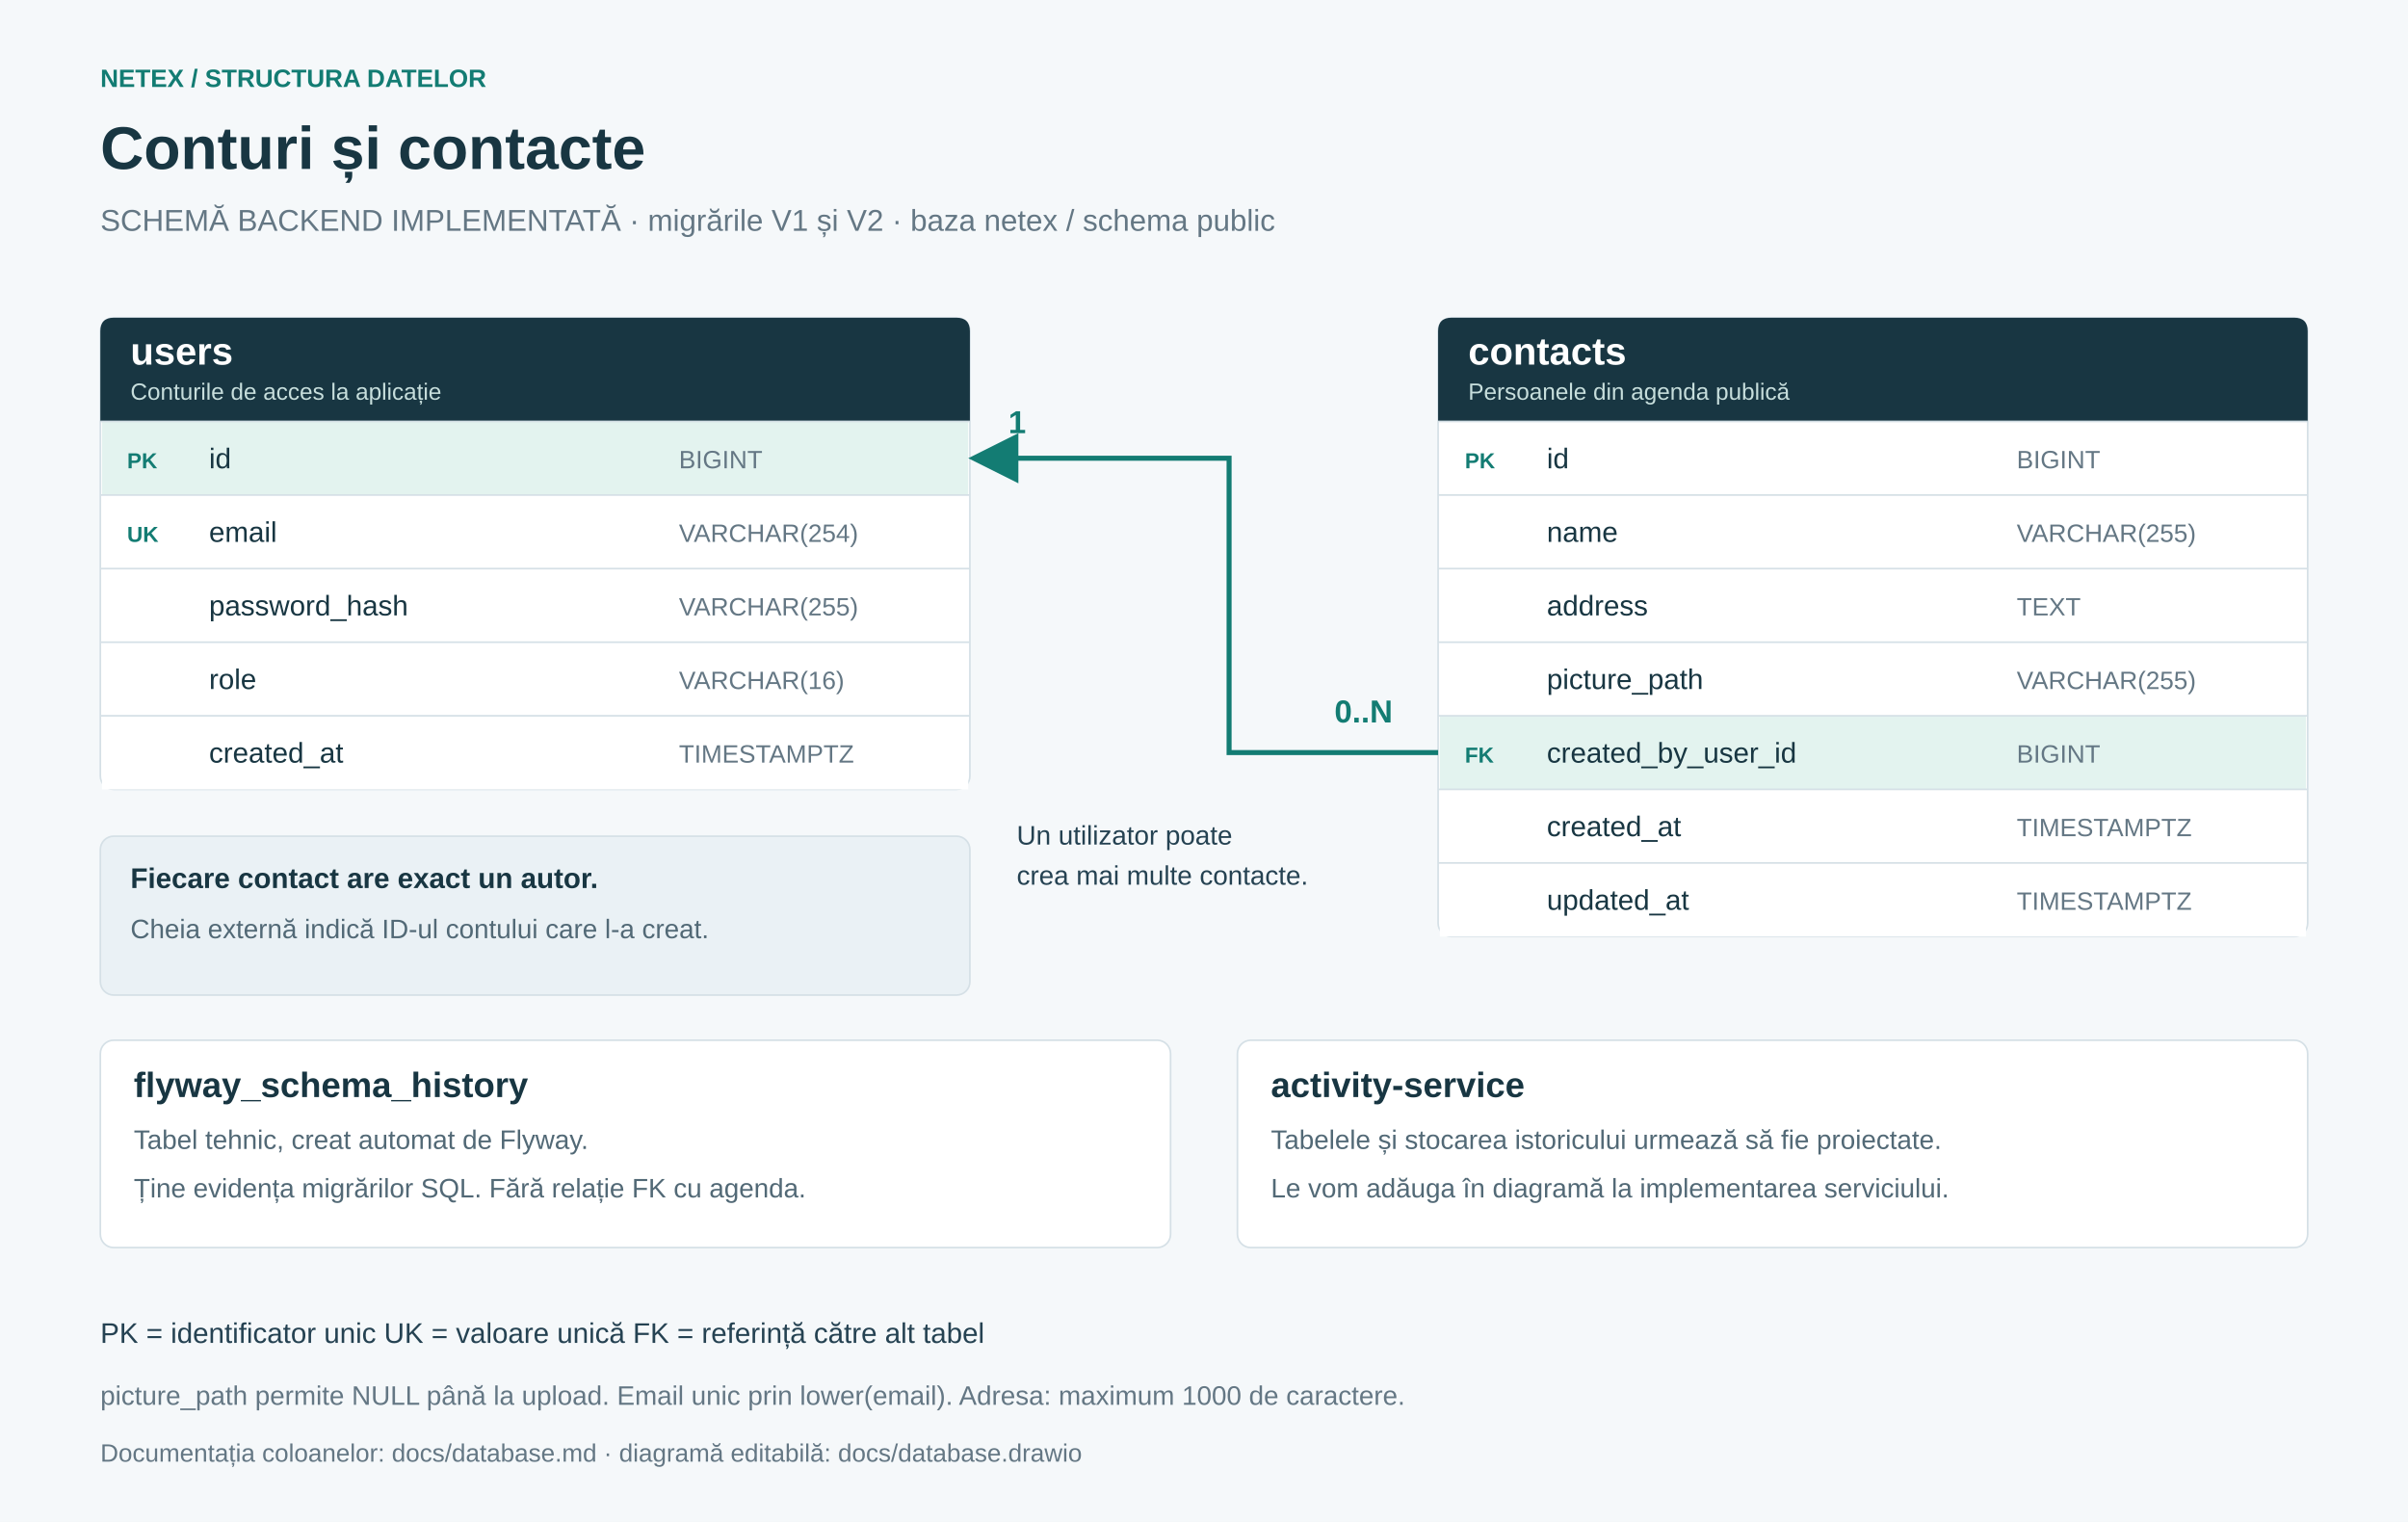
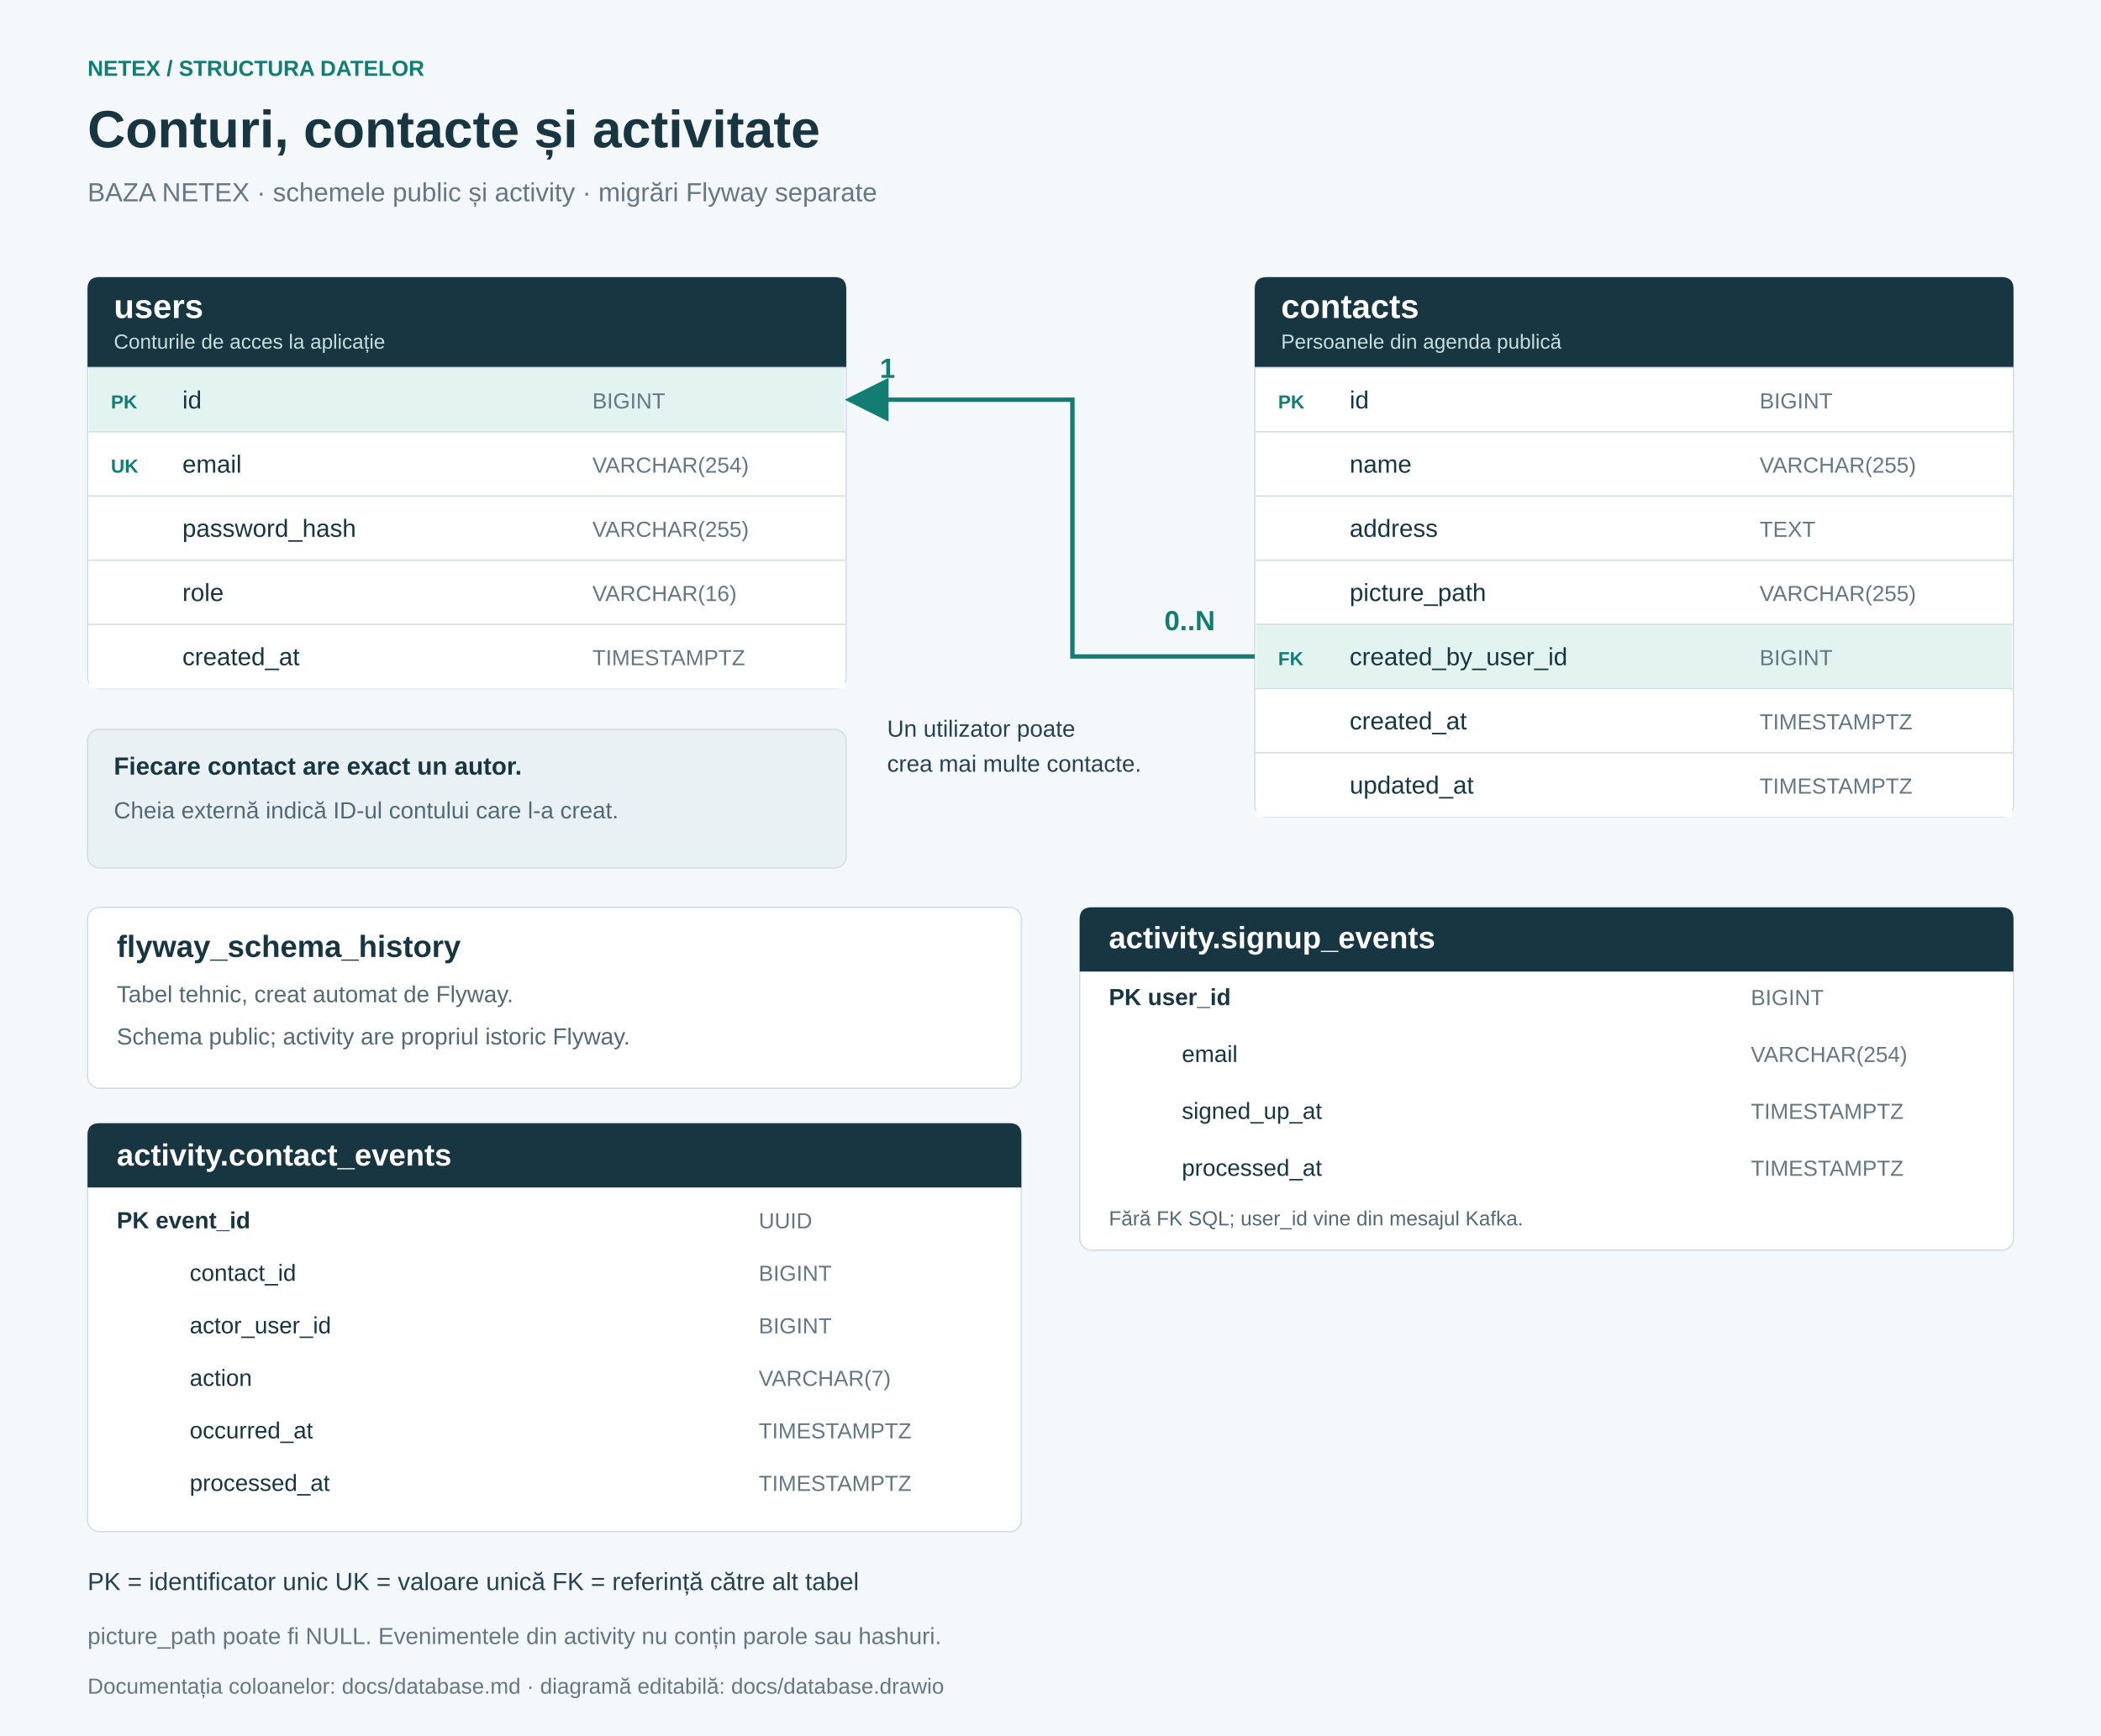
- <svg xmlns="http://www.w3.org/2000/svg" width="1440" height="910" viewBox="0 0 1440 910" role="img" aria-labelledby="title desc">
+ <svg xmlns="http://www.w3.org/2000/svg" width="1440" height="1190" viewBox="0 0 1440 1190" role="img" aria-labelledby="title desc">
  <defs>
    <marker id="arrow" markerWidth="10" markerHeight="10" refX="8" refY="5" orient="auto">
      <path d="M0 0 L10 5 L0 10 Z" fill="#137c73" />
    </marker>
  </defs>
-   <rect width="1440" height="910" fill="#f5f8fa" />
+   <rect width="1440" height="1190" fill="#f5f8fa" />
  <g font-family="Arial, sans-serif">
    <text x="60" y="52" font-size="15" fill="#137c73" font-weight="bold">NETEX / STRUCTURA DATELOR</text>
-     <text x="60" y="101" font-size="36" fill="#183642" font-weight="bold">Conturi și contacte</text>
-     <text x="60" y="138" font-size="18" fill="#647784" font-weight="normal">SCHEMĂ BACKEND IMPLEMENTATĂ · migrările V1 și V2 · baza netex / schema public</text>
+     <text x="60" y="101" font-size="36" fill="#183642" font-weight="bold">Conturi, contacte și activitate</text>
+     <text x="60" y="138" font-size="18" fill="#647784" font-weight="normal">BAZA NETEX · schemele public și activity · migrări Flyway separate</text>
    <rect x="60" y="190" width="520" height="282" rx="8" fill="#ffffff" stroke="#d5e0e6" />
    <path d="M68 190 H572 Q580 190 580 198 V252 H60 V198 Q60 190 68 190" fill="#183642" />
    <text x="78" y="218" font-size="23" fill="#ffffff" font-weight="bold">users</text>
    <text x="78" y="239" font-size="14" fill="#c7dedc" font-weight="normal">Conturile de acces la aplicație</text>
    <rect x="61" y="252" width="518" height="44" fill="#e3f3ef" />
    <line x1="60" y1="252" x2="580" y2="252" stroke="#d5e0e6" />
    <text x="76" y="280" font-size="13" fill="#137c73" font-weight="bold">PK</text>
    <text x="125" y="280" font-size="17" fill="#183642" font-weight="normal">id</text>
    <text x="406" y="280" font-size="15" fill="#647784" font-weight="normal">BIGINT</text>
    <rect x="61" y="296" width="518" height="44" fill="#ffffff" />
    <line x1="60" y1="296" x2="580" y2="296" stroke="#d5e0e6" />
    <text x="76" y="324" font-size="13" fill="#137c73" font-weight="bold">UK</text>
    <text x="125" y="324" font-size="17" fill="#183642" font-weight="normal">email</text>
    <text x="406" y="324" font-size="15" fill="#647784" font-weight="normal">VARCHAR(254)</text>
    <rect x="61" y="340" width="518" height="44" fill="#ffffff" />
    <line x1="60" y1="340" x2="580" y2="340" stroke="#d5e0e6" />
    <text x="125" y="368" font-size="17" fill="#183642" font-weight="normal">password_hash</text>
    <text x="406" y="368" font-size="15" fill="#647784" font-weight="normal">VARCHAR(255)</text>
    <rect x="61" y="384" width="518" height="44" fill="#ffffff" />
    <line x1="60" y1="384" x2="580" y2="384" stroke="#d5e0e6" />
    <text x="125" y="412" font-size="17" fill="#183642" font-weight="normal">role</text>
    <text x="406" y="412" font-size="15" fill="#647784" font-weight="normal">VARCHAR(16)</text>
    <rect x="61" y="428" width="518" height="44" fill="#ffffff" />
    <line x1="60" y1="428" x2="580" y2="428" stroke="#d5e0e6" />
    <text x="125" y="456" font-size="17" fill="#183642" font-weight="normal">created_at</text>
    <text x="406" y="456" font-size="15" fill="#647784" font-weight="normal">TIMESTAMPTZ</text>
    <rect x="860" y="190" width="520" height="370" rx="8" fill="#ffffff" stroke="#d5e0e6" />
    <path d="M868 190 H1372 Q1380 190 1380 198 V252 H860 V198 Q860 190 868 190" fill="#183642" />
    <text x="878" y="218" font-size="23" fill="#ffffff" font-weight="bold">contacts</text>
    <text x="878" y="239" font-size="14" fill="#c7dedc" font-weight="normal">Persoanele din agenda publică</text>
    <rect x="861" y="252" width="518" height="44" fill="#ffffff" />
    <line x1="860" y1="252" x2="1380" y2="252" stroke="#d5e0e6" />
    <text x="876" y="280" font-size="13" fill="#137c73" font-weight="bold">PK</text>
    <text x="925" y="280" font-size="17" fill="#183642" font-weight="normal">id</text>
    <text x="1206" y="280" font-size="15" fill="#647784" font-weight="normal">BIGINT</text>
    <rect x="861" y="296" width="518" height="44" fill="#ffffff" />
    <line x1="860" y1="296" x2="1380" y2="296" stroke="#d5e0e6" />
    <text x="925" y="324" font-size="17" fill="#183642" font-weight="normal">name</text>
    <text x="1206" y="324" font-size="15" fill="#647784" font-weight="normal">VARCHAR(255)</text>
    <rect x="861" y="340" width="518" height="44" fill="#ffffff" />
    <line x1="860" y1="340" x2="1380" y2="340" stroke="#d5e0e6" />
    <text x="925" y="368" font-size="17" fill="#183642" font-weight="normal">address</text>
    <text x="1206" y="368" font-size="15" fill="#647784" font-weight="normal">TEXT</text>
    <rect x="861" y="384" width="518" height="44" fill="#ffffff" />
    <line x1="860" y1="384" x2="1380" y2="384" stroke="#d5e0e6" />
    <text x="925" y="412" font-size="17" fill="#183642" font-weight="normal">picture_path</text>
    <text x="1206" y="412" font-size="15" fill="#647784" font-weight="normal">VARCHAR(255)</text>
    <rect x="861" y="428" width="518" height="44" fill="#e3f3ef" />
    <line x1="860" y1="428" x2="1380" y2="428" stroke="#d5e0e6" />
    <text x="876" y="456" font-size="13" fill="#137c73" font-weight="bold">FK</text>
    <text x="925" y="456" font-size="17" fill="#183642" font-weight="normal">created_by_user_id</text>
    <text x="1206" y="456" font-size="15" fill="#647784" font-weight="normal">BIGINT</text>
    <rect x="861" y="472" width="518" height="44" fill="#ffffff" />
    <line x1="860" y1="472" x2="1380" y2="472" stroke="#d5e0e6" />
    <text x="925" y="500" font-size="17" fill="#183642" font-weight="normal">created_at</text>
    <text x="1206" y="500" font-size="15" fill="#647784" font-weight="normal">TIMESTAMPTZ</text>
    <rect x="861" y="516" width="518" height="44" fill="#ffffff" />
    <line x1="860" y1="516" x2="1380" y2="516" stroke="#d5e0e6" />
    <text x="925" y="544" font-size="17" fill="#183642" font-weight="normal">updated_at</text>
    <text x="1206" y="544" font-size="15" fill="#647784" font-weight="normal">TIMESTAMPTZ</text>
    <path d="M860 450 H735 V274 H585" stroke="#137c73" stroke-width="3" fill="none" marker-end="url(#arrow)" />
    <text x="603" y="259" font-size="19" fill="#137c73" font-weight="bold">1</text>
    <text x="798" y="432" font-size="19" fill="#137c73" font-weight="bold">0..N</text>
    <text x="608" y="505" font-size="16" fill="#254252" font-weight="normal">Un utilizator poate</text>
    <text x="608" y="529" font-size="16" fill="#254252" font-weight="normal">crea mai multe contacte.</text>
    <rect x="60" y="500" width="520" height="95" rx="8" fill="#eaf1f5" stroke="#d5e0e6" />
    <text x="78" y="531" font-size="17" fill="#183642" font-weight="bold">Fiecare contact are exact un autor.</text>
    <text x="78" y="561" font-size="16" fill="#526976" font-weight="normal">Cheia externă indică ID-ul contului care l-a creat.</text>
    <rect x="60" y="622" width="640" height="124" rx="8" fill="#ffffff" stroke="#d5e0e6" />
    <text x="80" y="656" font-size="21" fill="#183642" font-weight="bold">flyway_schema_history</text>
    <text x="80" y="687" font-size="16" fill="#526976" font-weight="normal">Tabel tehnic, creat automat de Flyway.</text>
-     <text x="80" y="716" font-size="16" fill="#526976" font-weight="normal">Ține evidența migrărilor SQL. Fără relație FK cu agenda.</text>
-     <rect x="740" y="622" width="640" height="124" rx="8" fill="#ffffff" stroke="#d5e0e6" />
-     <text x="760" y="656" font-size="21" fill="#183642" font-weight="bold">activity-service</text>
-     <text x="760" y="687" font-size="16" fill="#526976" font-weight="normal">Tabelele și stocarea istoricului urmează să fie proiectate.</text>
-     <text x="760" y="716" font-size="16" fill="#526976" font-weight="normal">Le vom adăuga în diagramă la implementarea serviciului.</text>
-     <text x="60" y="803" font-size="17" fill="#254252" font-weight="normal">PK = identificator unic     UK = valoare unică     FK = referință către alt tabel</text>
-     <text x="60" y="840" font-size="16" fill="#647784" font-weight="normal">picture_path permite NULL până la upload. Email unic prin lower(email). Adresa: maximum 1000 de caractere.</text>
-     <text x="60" y="874" font-size="15" fill="#647784" font-weight="normal">Documentația coloanelor: docs/database.md · diagramă editabilă: docs/database.drawio</text>
+     <text x="80" y="716" font-size="16" fill="#526976" font-weight="normal">Schema public; activity are propriul istoric Flyway.</text>
+     <rect x="740" y="622" width="640" height="235" rx="8" fill="#ffffff" stroke="#d5e0e6" />
+     <path d="M748 622 H1372 Q1380 622 1380 630 V666 H740 V630 Q740 622 748 622" fill="#183642" />
+     <text x="760" y="650" font-size="21" fill="#ffffff" font-weight="bold">activity.signup_events</text>
+     <text x="760" y="689" font-size="16" fill="#183642" font-weight="bold">PK   user_id</text>
+     <text x="1200" y="689" font-size="15" fill="#647784">BIGINT</text>
+     <text x="810" y="728" font-size="16" fill="#183642">email</text>
+     <text x="1200" y="728" font-size="15" fill="#647784">VARCHAR(254)</text>
+     <text x="810" y="767" font-size="16" fill="#183642">signed_up_at</text>
+     <text x="1200" y="767" font-size="15" fill="#647784">TIMESTAMPTZ</text>
+     <text x="810" y="806" font-size="16" fill="#183642">processed_at</text>
+     <text x="1200" y="806" font-size="15" fill="#647784">TIMESTAMPTZ</text>
+     <text x="760" y="840" font-size="14" fill="#526976">Fără FK SQL; user_id vine din mesajul Kafka.</text>
+     <rect x="60" y="770" width="640" height="280" rx="8" fill="#ffffff" stroke="#d5e0e6" />
+     <path d="M68 770 H692 Q700 770 700 778 V814 H60 V778 Q60 770 68 770" fill="#183642" />
+     <text x="80" y="799" font-size="21" fill="#ffffff" font-weight="bold">activity.contact_events</text>
+     <text x="80" y="842" font-size="16" fill="#183642" font-weight="bold">PK   event_id</text>
+     <text x="520" y="842" font-size="15" fill="#647784">UUID</text>
+     <text x="130" y="878" font-size="16" fill="#183642">contact_id</text>
+     <text x="520" y="878" font-size="15" fill="#647784">BIGINT</text>
+     <text x="130" y="914" font-size="16" fill="#183642">actor_user_id</text>
+     <text x="520" y="914" font-size="15" fill="#647784">BIGINT</text>
+     <text x="130" y="950" font-size="16" fill="#183642">action</text>
+     <text x="520" y="950" font-size="15" fill="#647784">VARCHAR(7)</text>
+     <text x="130" y="986" font-size="16" fill="#183642">occurred_at</text>
+     <text x="520" y="986" font-size="15" fill="#647784">TIMESTAMPTZ</text>
+     <text x="130" y="1022" font-size="16" fill="#183642">processed_at</text>
+     <text x="520" y="1022" font-size="15" fill="#647784">TIMESTAMPTZ</text>
+     <text x="60" y="1090" font-size="17" fill="#254252" font-weight="normal">PK = identificator unic     UK = valoare unică     FK = referință către alt tabel</text>
+     <text x="60" y="1127" font-size="16" fill="#647784" font-weight="normal">picture_path poate fi NULL. Evenimentele din activity nu conțin parole sau hashuri.</text>
+     <text x="60" y="1161" font-size="15" fill="#647784" font-weight="normal">Documentația coloanelor: docs/database.md · diagramă editabilă: docs/database.drawio</text>
  </g>
</svg>
